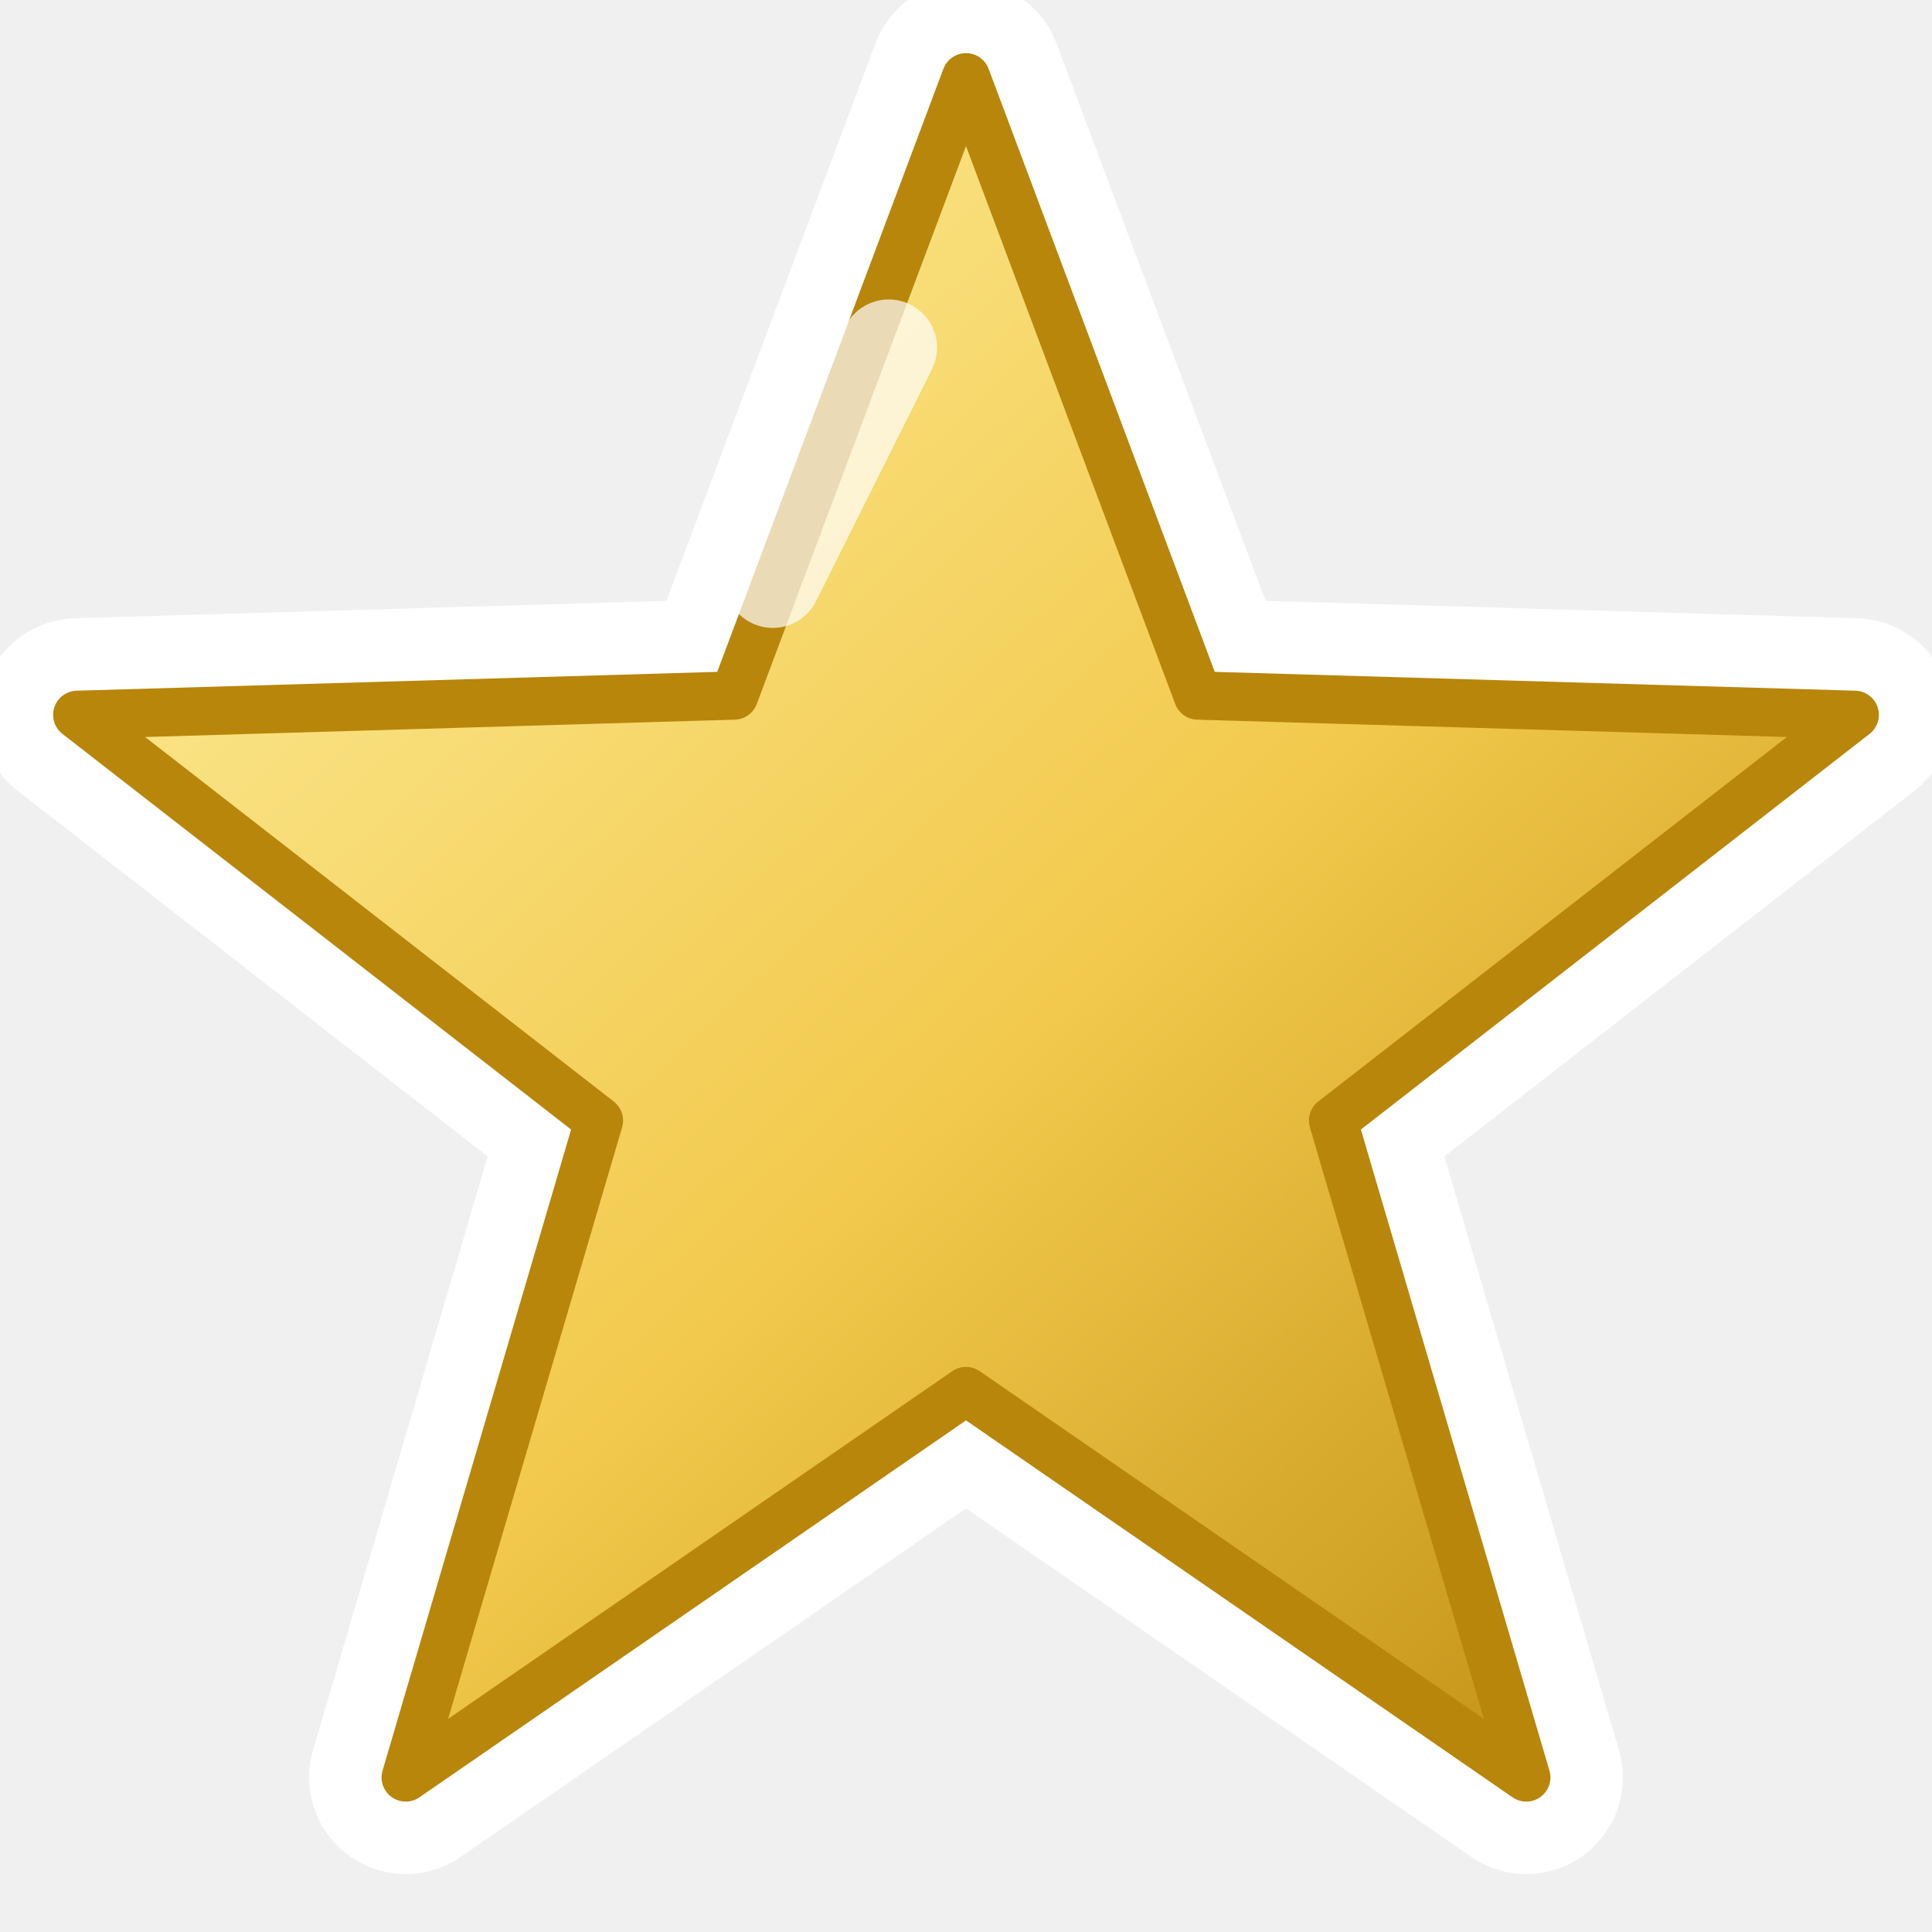
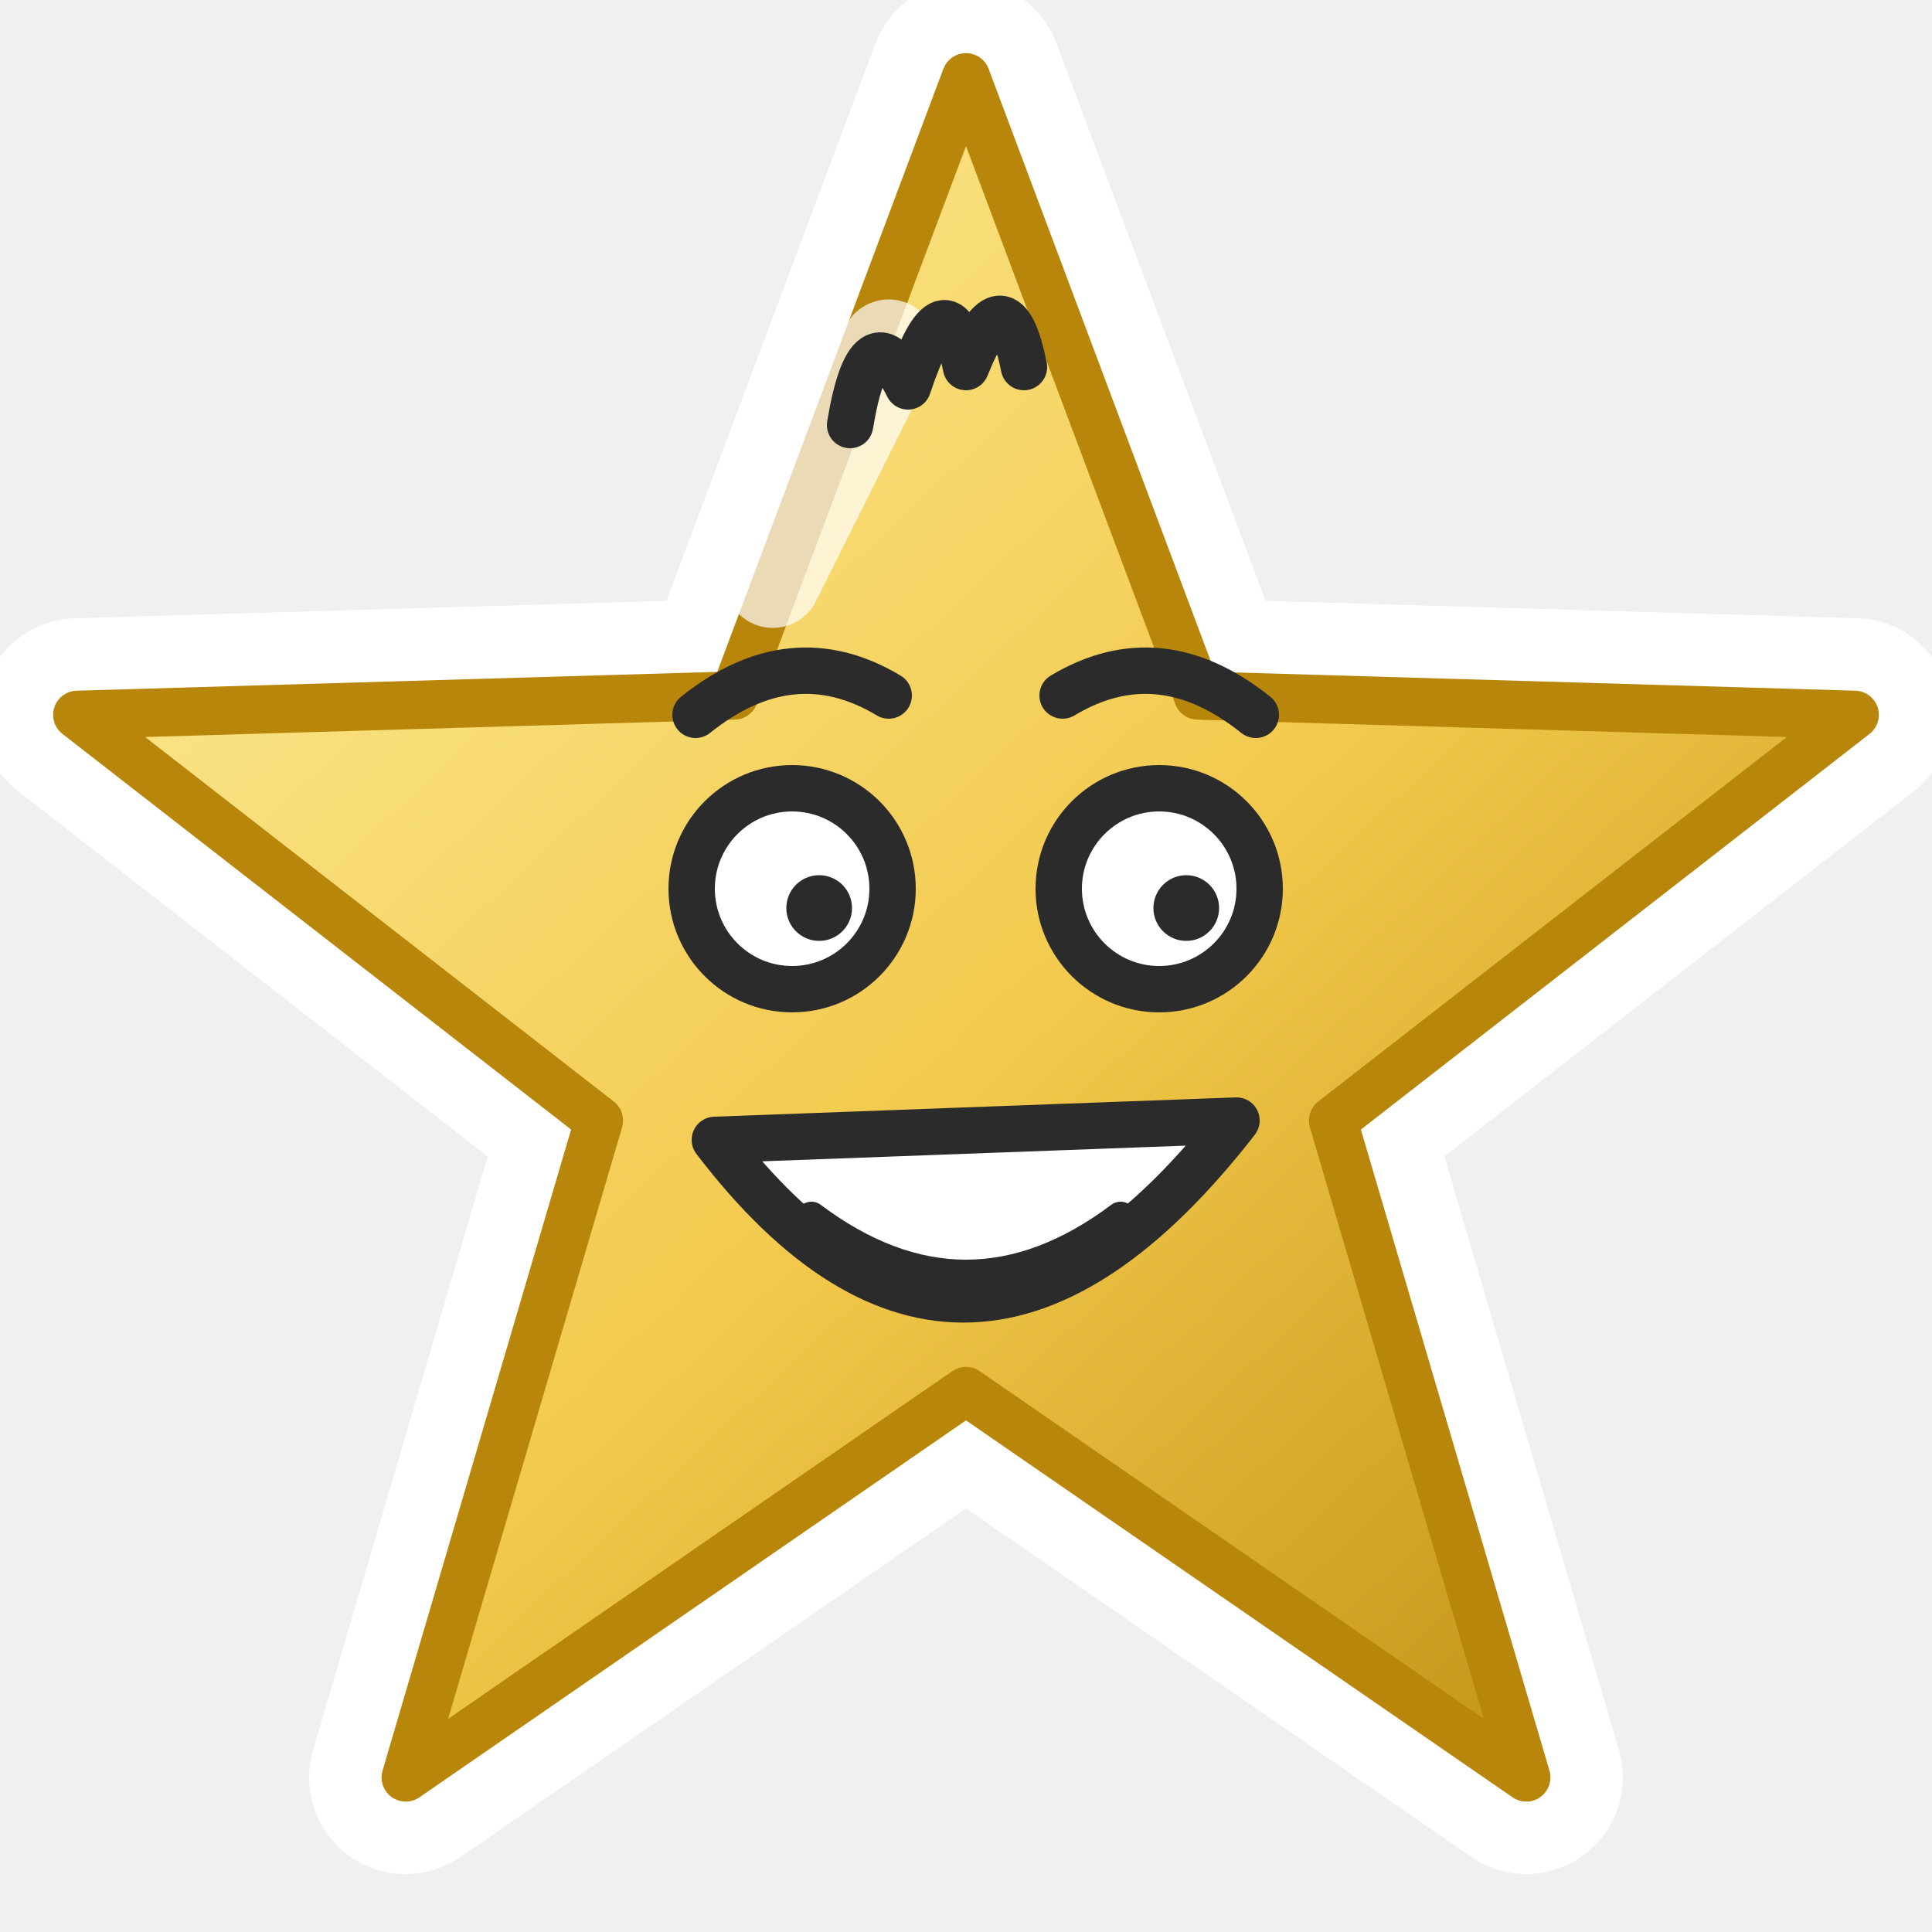
<svg xmlns="http://www.w3.org/2000/svg" viewBox="0 0 100 100">
  <defs>
    <linearGradient id="g" x1="0" y1="0" x2="1" y2="1">
      <stop offset="0" stop-color="#fff3a8" />
      <stop offset=".55" stop-color="#f2c94c" />
      <stop offset="1" stop-color="#b8860b" />
    </linearGradient>
  </defs>
  <path d="M50 4 L62 36 L96 37 L69 58 L79 92 L50 72 L21 92 L31 58 L4 37 L38 36 Z" fill="#fff" stroke="#fff" stroke-width="10" stroke-linejoin="round" />
  <path d="M50 4 L62 36 L96 37 L69 58 L79 92 L50 72 L21 92 L31 58 L4 37 L38 36 Z" fill="url(#g)" stroke="#b8860b" stroke-width="2.5" stroke-linejoin="round" />
  <path d="M40 30 L46 18" stroke="#fff" stroke-width="5" stroke-linecap="round" opacity=".7" />
+   <g fill="none" stroke="#2b2b2b" stroke-width="2.4" stroke-linecap="round" stroke-linejoin="round">
+     <path d="M44 22 q1 -6 3 -2 q2 -6 3 -1 q2 -5 3 0" />
+     <circle cx="41" cy="46" r="5.2" fill="#fff" />
+     <circle cx="60" cy="46" r="5.2" fill="#fff" />
+     <circle cx="42.4" cy="47" r="1.7" fill="#2b2b2b" stroke="none" />
+     <circle cx="61.4" cy="47" r="1.7" fill="#2b2b2b" stroke="none" />
+     <path d="M36 37 q5 -4 10 -1 M55 36 q5 -3 10 1" />
+     <path d="M37 59 Q50 76 64 58 Z" fill="#fff" />
+     <path d="M42 63 q8 6 16 0" stroke-width="1.6" />
+   </g>
</svg>
